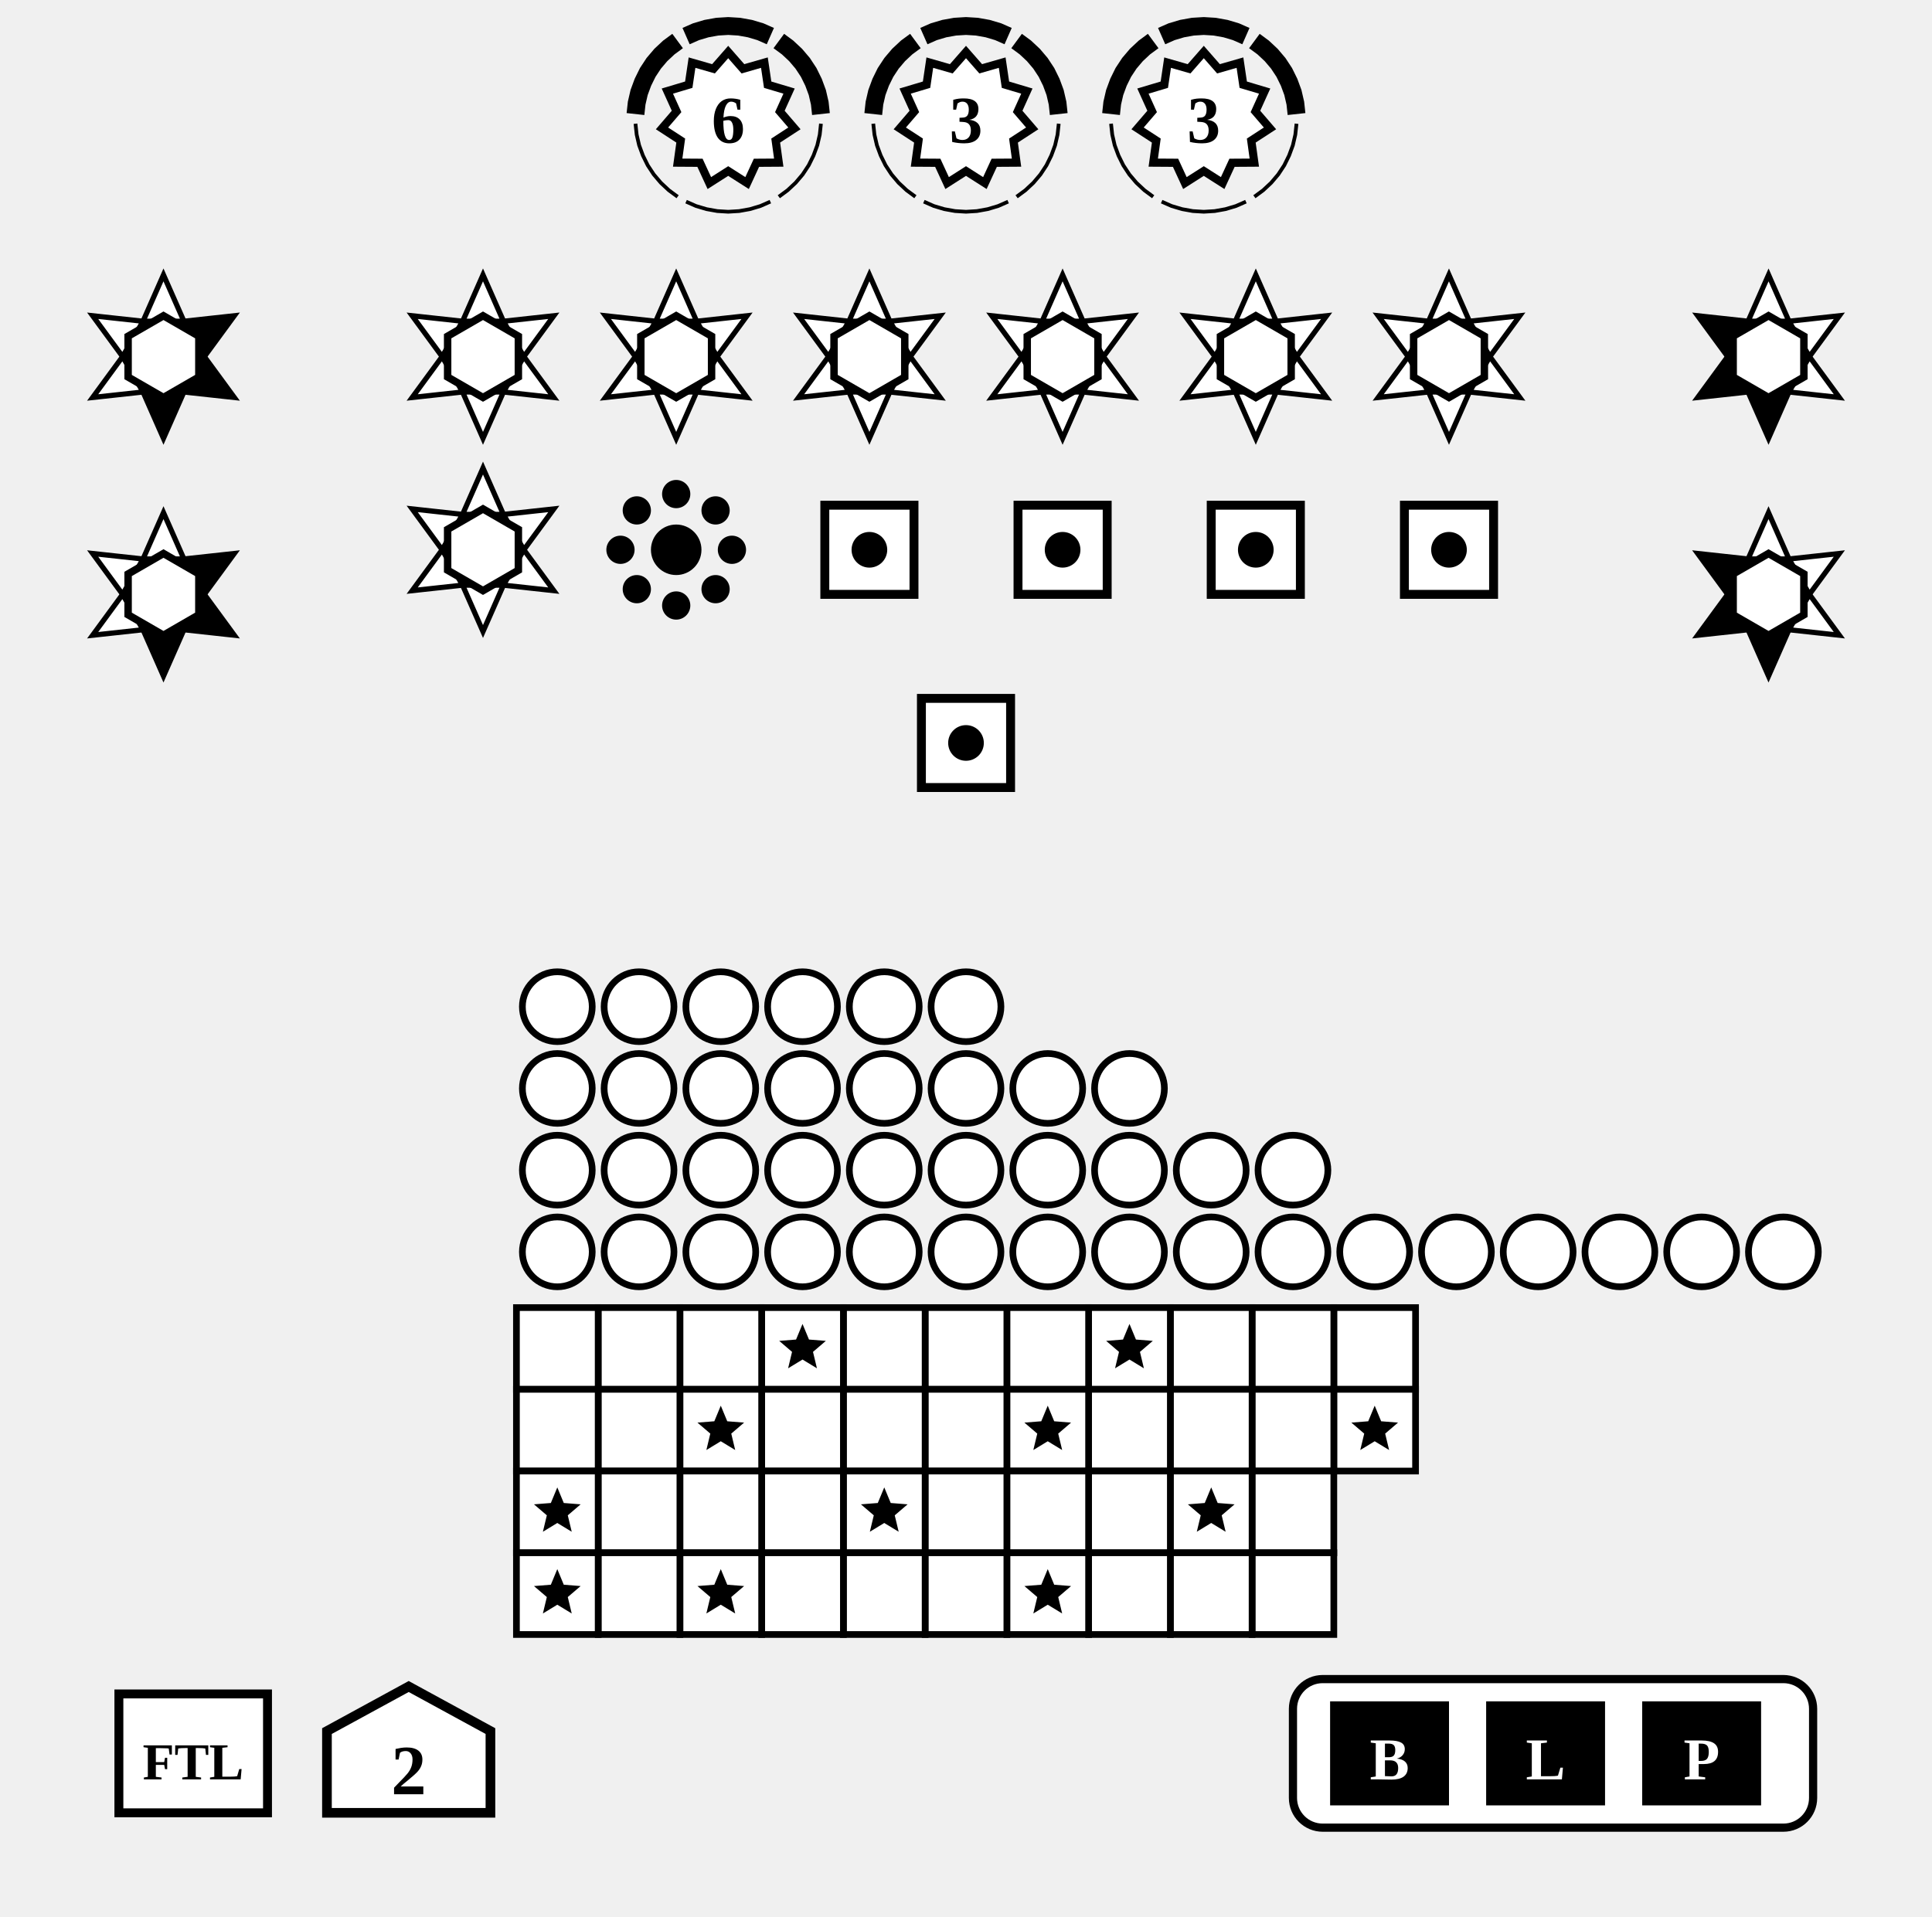
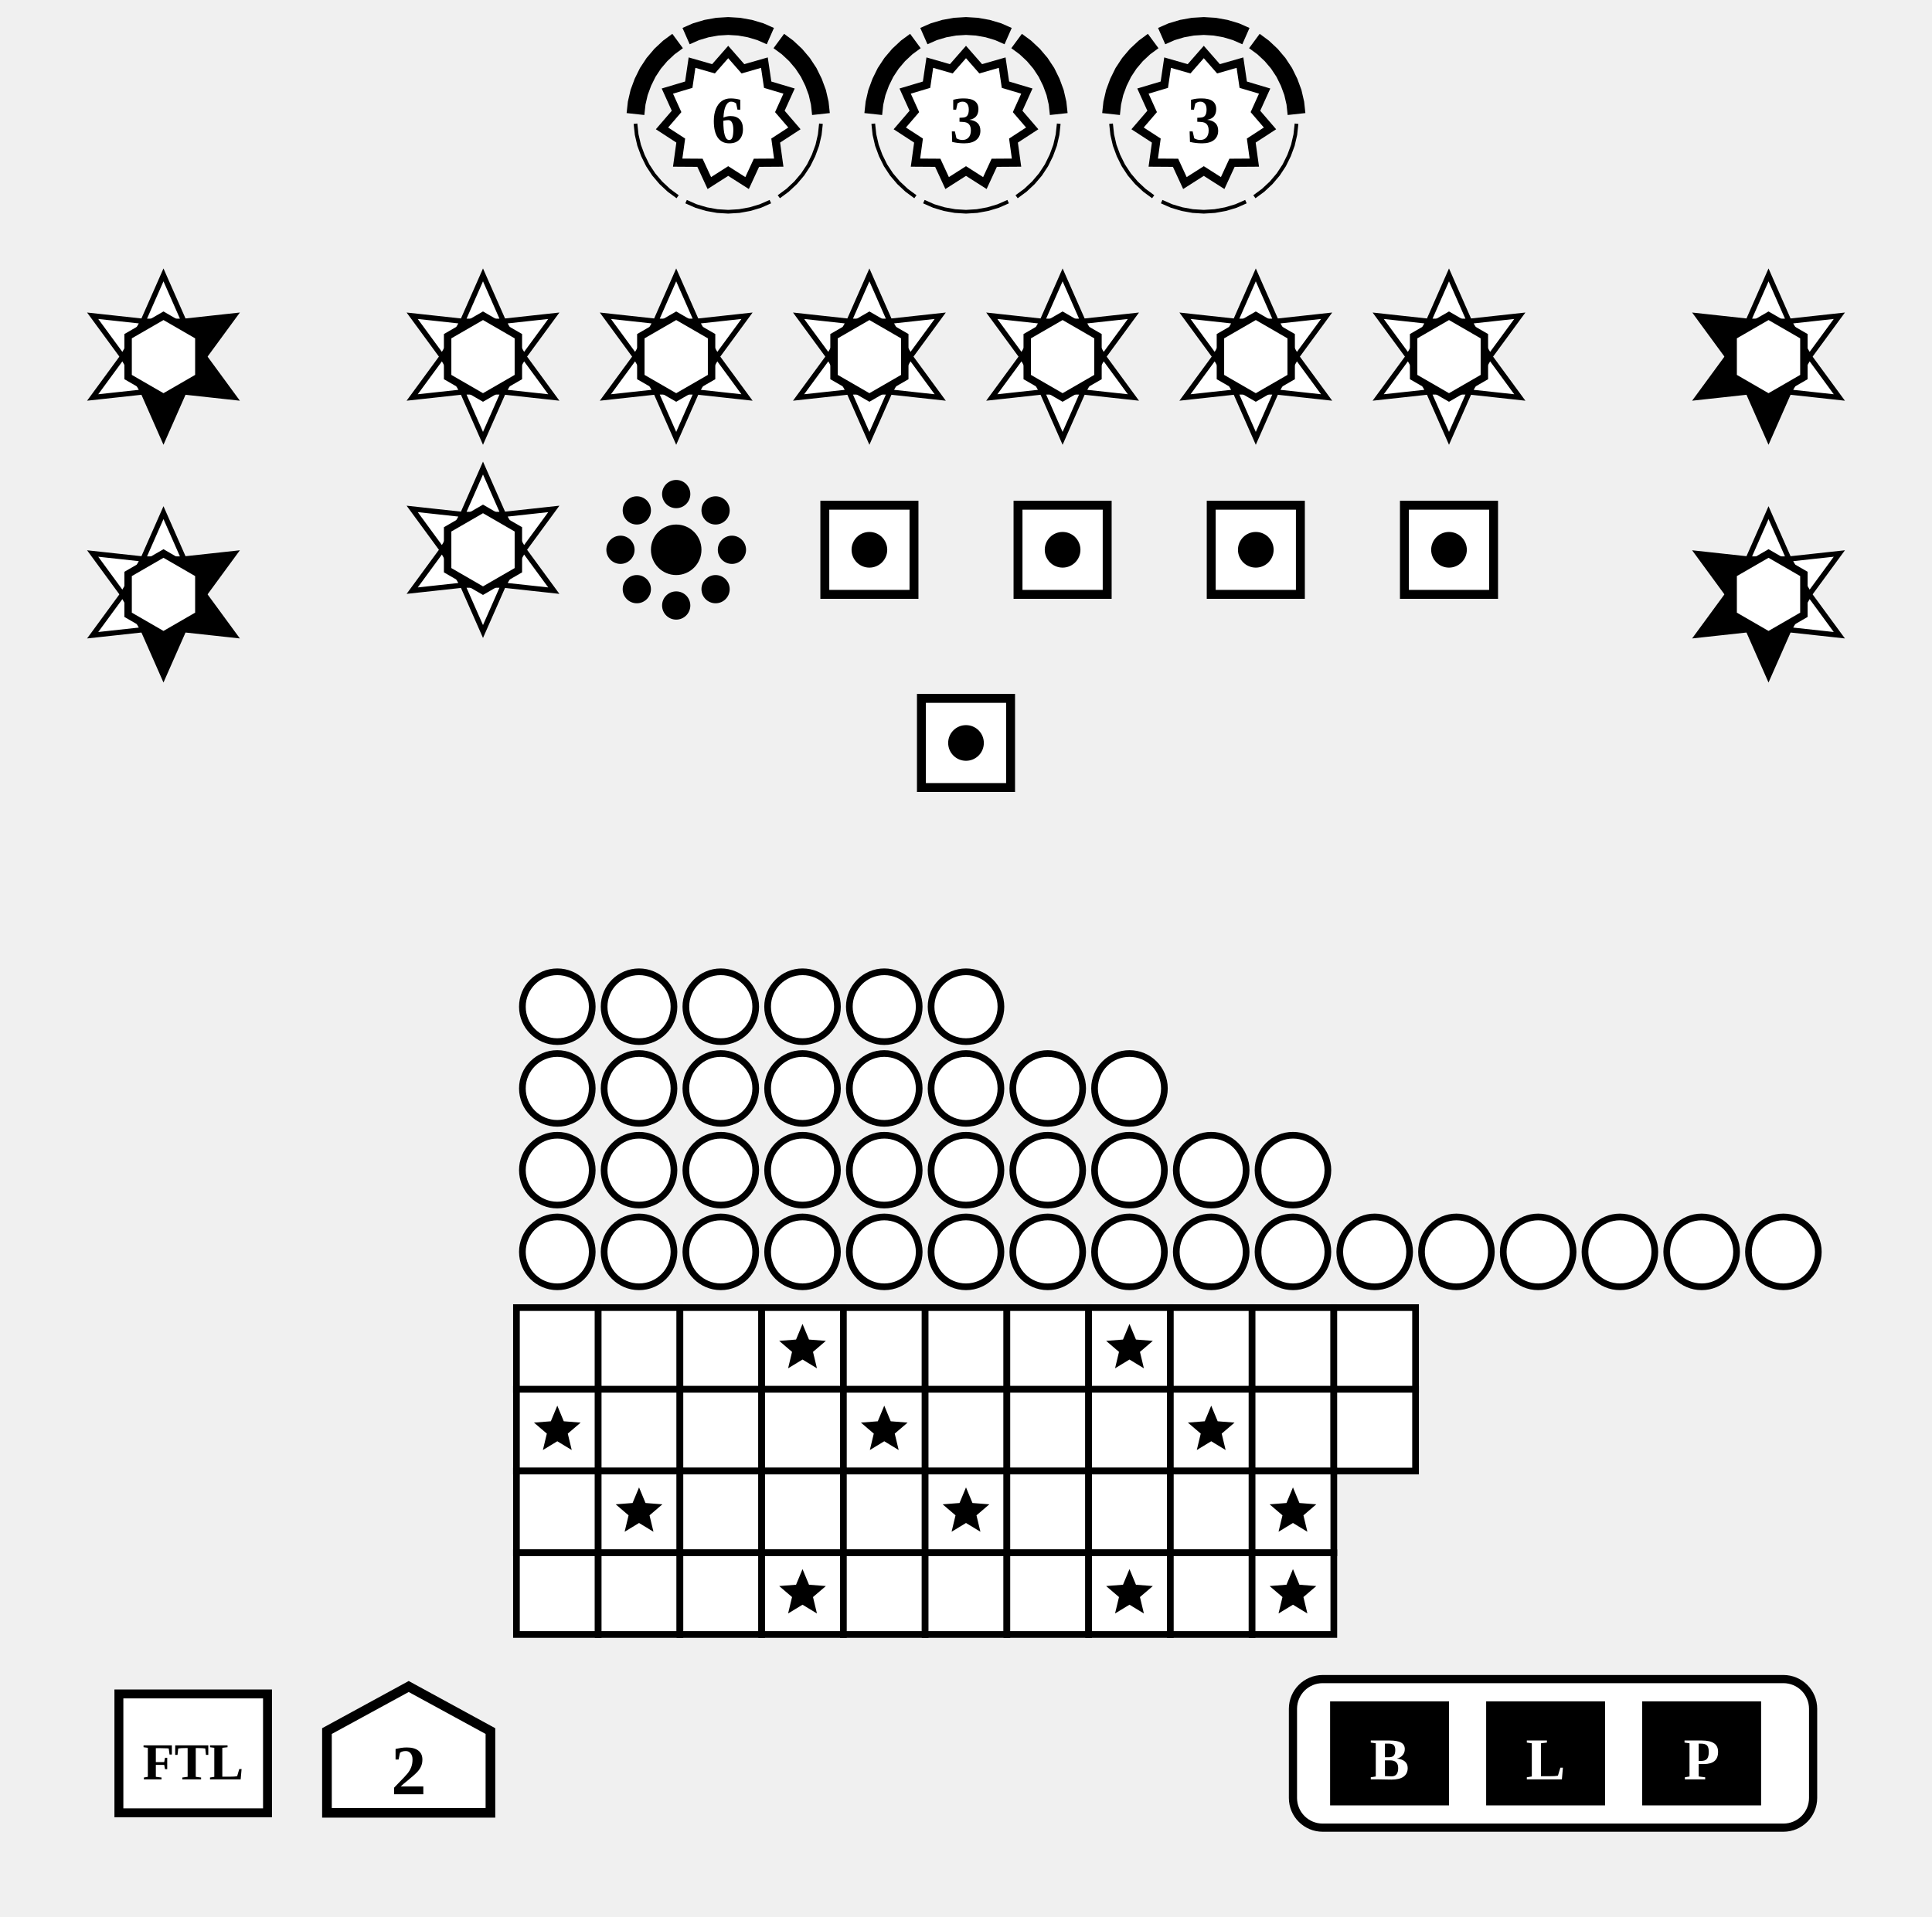
<svg xmlns="http://www.w3.org/2000/svg" viewBox="0 0 260 258" class="ssd">
  <path d="M98 7 L99.98 9.26 L102.87 8.43 L103.31 11.4 L106.19 12.26 L104.95 15 L106.91 17.28 L104.39 18.92 L104.8 21.89 L101.8 21.91 L100.54 24.64 L98 23.02 L95.46 24.64 L94.2 21.91 L91.2 21.89 L91.61 18.92 L89.09 17.28 L91.05 15 L89.81 12.26 L92.69 11.4 L93.13 8.43 L96.02 9.26 Z" fill="white" stroke="black" stroke-width="1.1" data-ref="system:s12" />
  <text x="98" y="19.2" font-size="9" text-anchor="middle" fill="black" font-weight="700" data-ref="system:s12">6</text>
  <path d="M92.33 4.86 L93.67 4.27 L95.08 3.85 L96.53 3.59 L98 3.5 L99.47 3.59 L100.92 3.85 L102.33 4.27 L103.67 4.86" fill="none" stroke="black" stroke-width="2.4" data-ref="system:s12" />
  <path d="M104.81 5.52 L105.99 6.39 L107.07 7.4 L108.02 8.52 L108.83 9.75 L109.48 11.07 L109.99 12.45 L110.32 13.88 L110.48 15.35" fill="none" stroke="black" stroke-width="2.4" data-ref="system:s12" />
  <path d="M110.48 16.65 L110.32 18.12 L109.99 19.55 L109.48 20.93 L108.83 22.25 L108.02 23.48 L107.07 24.6 L105.99 25.61 L104.81 26.48" fill="none" stroke="black" stroke-width="0.5" data-ref="system:s12" />
  <path d="M103.67 27.14 L102.33 27.73 L100.92 28.15 L99.47 28.41 L98 28.5 L96.53 28.41 L95.08 28.15 L93.67 27.73 L92.33 27.14" fill="none" stroke="black" stroke-width="0.5" data-ref="system:s12" />
  <path d="M91.19 26.48 L90.01 25.61 L88.93 24.6 L87.98 23.48 L87.17 22.25 L86.52 20.93 L86.01 19.55 L85.68 18.12 L85.52 16.65" fill="none" stroke="black" stroke-width="0.5" data-ref="system:s12" />
  <path d="M85.52 15.35 L85.68 13.88 L86.01 12.45 L86.52 11.07 L87.17 9.75 L87.98 8.52 L88.93 7.4 L90.01 6.39 L91.19 5.52" fill="none" stroke="black" stroke-width="2.4" data-ref="system:s12" />
  <path d="M130 7 L131.98 9.26 L134.87 8.43 L135.31 11.4 L138.19 12.26 L136.95 15 L138.91 17.28 L136.39 18.92 L136.8 21.89 L133.8 21.91 L132.54 24.64 L130 23.02 L127.46 24.64 L126.2 21.91 L123.2 21.89 L123.61 18.92 L121.09 17.28 L123.05 15 L121.81 12.26 L124.69 11.4 L125.13 8.43 L128.02 9.26 Z" fill="white" stroke="black" stroke-width="1.1" data-ref="system:s13" />
  <text x="130" y="19.2" font-size="9" text-anchor="middle" fill="black" font-weight="700" data-ref="system:s13">3</text>
  <path d="M124.33 4.86 L125.67 4.27 L127.08 3.85 L128.53 3.59 L130 3.5 L131.47 3.59 L132.92 3.85 L134.33 4.27 L135.67 4.86" fill="none" stroke="black" stroke-width="2.4" data-ref="system:s13" />
  <path d="M136.81 5.52 L137.99 6.39 L139.07 7.4 L140.02 8.52 L140.83 9.75 L141.48 11.07 L141.99 12.45 L142.32 13.88 L142.48 15.35" fill="none" stroke="black" stroke-width="2.4" data-ref="system:s13" />
  <path d="M142.48 16.65 L142.32 18.12 L141.99 19.55 L141.48 20.93 L140.83 22.25 L140.02 23.48 L139.07 24.6 L137.99 25.61 L136.81 26.48" fill="none" stroke="black" stroke-width="0.5" data-ref="system:s13" />
  <path d="M135.67 27.14 L134.33 27.73 L132.92 28.15 L131.47 28.41 L130 28.5 L128.53 28.41 L127.08 28.15 L125.67 27.73 L124.33 27.14" fill="none" stroke="black" stroke-width="0.5" data-ref="system:s13" />
  <path d="M123.19 26.48 L122.01 25.61 L120.93 24.6 L119.98 23.48 L119.17 22.25 L118.52 20.93 L118.01 19.55 L117.68 18.12 L117.52 16.65" fill="none" stroke="black" stroke-width="0.5" data-ref="system:s13" />
  <path d="M117.52 15.35 L117.68 13.88 L118.01 12.45 L118.52 11.07 L119.17 9.75 L119.98 8.52 L120.93 7.4 L122.01 6.39 L123.19 5.52" fill="none" stroke="black" stroke-width="2.4" data-ref="system:s13" />
  <path d="M162 7 L163.98 9.26 L166.87 8.43 L167.31 11.4 L170.19 12.26 L168.95 15 L170.91 17.28 L168.39 18.92 L168.8 21.89 L165.8 21.91 L164.54 24.64 L162 23.02 L159.46 24.64 L158.2 21.91 L155.2 21.89 L155.61 18.92 L153.09 17.28 L155.05 15 L153.81 12.26 L156.69 11.4 L157.13 8.43 L160.02 9.26 Z" fill="white" stroke="black" stroke-width="1.1" data-ref="system:s14" />
  <text x="162" y="19.2" font-size="9" text-anchor="middle" fill="black" font-weight="700" data-ref="system:s14">3</text>
  <path d="M156.33 4.86 L157.67 4.27 L159.08 3.85 L160.53 3.59 L162 3.5 L163.47 3.59 L164.92 3.85 L166.33 4.27 L167.67 4.86" fill="none" stroke="black" stroke-width="2.4" data-ref="system:s14" />
  <path d="M168.81 5.52 L169.99 6.39 L171.07 7.4 L172.02 8.52 L172.83 9.75 L173.48 11.07 L173.99 12.45 L174.32 13.88 L174.48 15.35" fill="none" stroke="black" stroke-width="2.4" data-ref="system:s14" />
  <path d="M174.48 16.65 L174.32 18.12 L173.99 19.55 L173.48 20.93 L172.83 22.25 L172.02 23.48 L171.07 24.6 L169.99 25.61 L168.81 26.48" fill="none" stroke="black" stroke-width="0.5" data-ref="system:s14" />
  <path d="M167.67 27.14 L166.33 27.73 L164.92 28.15 L163.47 28.41 L162 28.5 L160.53 28.41 L159.08 28.15 L157.67 27.73 L156.33 27.14" fill="none" stroke="black" stroke-width="0.5" data-ref="system:s14" />
  <path d="M155.19 26.48 L154.01 25.61 L152.93 24.6 L151.98 23.48 L151.17 22.25 L150.52 20.93 L150.01 19.55 L149.68 18.12 L149.52 16.65" fill="none" stroke="black" stroke-width="0.5" data-ref="system:s14" />
  <path d="M149.52 15.35 L149.68 13.88 L150.01 12.45 L150.52 11.07 L151.17 9.75 L151.98 8.52 L152.93 7.4 L154.01 6.39 L155.19 5.52" fill="none" stroke="black" stroke-width="2.4" data-ref="system:s14" />
  <path d="M22 37 L19.25 43.24 L24.75 43.24 Z" fill="white" stroke="black" stroke-width="0.7" data-ref="system:s8" />
  <path d="M31.53 42.5 L24.75 43.24 L27.5 48 Z" fill="black" stroke="black" stroke-width="0.7" data-ref="system:s8" />
  <path d="M31.53 53.5 L27.5 48 L24.75 52.76 Z" fill="black" stroke="black" stroke-width="0.7" data-ref="system:s8" />
  <path d="M22 59 L24.75 52.76 L19.25 52.76 Z" fill="black" stroke="black" stroke-width="0.7" data-ref="system:s8" />
  <path d="M12.47 53.5 L19.25 52.76 L16.5 48 Z" fill="white" stroke="black" stroke-width="0.7" data-ref="system:s8" />
  <path d="M12.47 42.5 L16.5 48 L19.25 43.24 Z" fill="white" stroke="black" stroke-width="0.7" data-ref="system:s8" />
  <path d="M22 42.5 L26.76 45.25 L26.76 50.75 L22 53.5 L17.24 50.75 L17.24 45.25 Z" fill="white" stroke="black" stroke-width="1" data-ref="system:s8" />
  <path d="M22 69 L19.25 75.24 L24.75 75.24 Z" fill="white" stroke="black" stroke-width="0.7" data-ref="system:s9" />
  <path d="M31.53 74.5 L24.75 75.24 L27.5 80 Z" fill="black" stroke="black" stroke-width="0.7" data-ref="system:s9" />
  <path d="M31.53 85.5 L27.5 80 L24.75 84.76 Z" fill="black" stroke="black" stroke-width="0.7" data-ref="system:s9" />
  <path d="M22 91 L24.75 84.76 L19.25 84.76 Z" fill="black" stroke="black" stroke-width="0.7" data-ref="system:s9" />
  <path d="M12.47 85.5 L19.25 84.76 L16.5 80 Z" fill="white" stroke="black" stroke-width="0.7" data-ref="system:s9" />
  <path d="M12.47 74.5 L16.5 80 L19.25 75.24 Z" fill="white" stroke="black" stroke-width="0.7" data-ref="system:s9" />
  <path d="M22 74.5 L26.76 77.25 L26.76 82.75 L22 85.5 L17.24 82.75 L17.24 77.25 Z" fill="white" stroke="black" stroke-width="1" data-ref="system:s9" />
  <path d="M238 37 L235.25 43.24 L240.75 43.24 Z" fill="white" stroke="black" stroke-width="0.7" data-ref="system:s10" />
  <path d="M247.53 42.5 L240.75 43.24 L243.5 48 Z" fill="white" stroke="black" stroke-width="0.7" data-ref="system:s10" />
  <path d="M247.53 53.5 L243.5 48 L240.75 52.76 Z" fill="white" stroke="black" stroke-width="0.7" data-ref="system:s10" />
  <path d="M238 59 L240.75 52.76 L235.25 52.76 Z" fill="black" stroke="black" stroke-width="0.7" data-ref="system:s10" />
  <path d="M228.47 53.5 L235.25 52.76 L232.5 48 Z" fill="black" stroke="black" stroke-width="0.7" data-ref="system:s10" />
  <path d="M228.47 42.5 L232.5 48 L235.25 43.24 Z" fill="black" stroke="black" stroke-width="0.7" data-ref="system:s10" />
  <path d="M238 42.5 L242.76 45.25 L242.76 50.75 L238 53.5 L233.24 50.75 L233.24 45.25 Z" fill="white" stroke="black" stroke-width="1" data-ref="system:s10" />
  <path d="M238 69 L235.25 75.24 L240.75 75.24 Z" fill="white" stroke="black" stroke-width="0.7" data-ref="system:s11" />
  <path d="M247.53 74.5 L240.75 75.24 L243.5 80 Z" fill="white" stroke="black" stroke-width="0.7" data-ref="system:s11" />
  <path d="M247.53 85.5 L243.5 80 L240.75 84.76 Z" fill="white" stroke="black" stroke-width="0.7" data-ref="system:s11" />
  <path d="M238 91 L240.75 84.76 L235.25 84.76 Z" fill="black" stroke="black" stroke-width="0.7" data-ref="system:s11" />
  <path d="M228.47 85.5 L235.25 84.76 L232.5 80 Z" fill="black" stroke="black" stroke-width="0.7" data-ref="system:s11" />
  <path d="M228.47 74.5 L232.5 80 L235.25 75.24 Z" fill="black" stroke="black" stroke-width="0.7" data-ref="system:s11" />
  <path d="M238 74.5 L242.76 77.25 L242.76 82.75 L238 85.5 L233.24 82.75 L233.24 77.25 Z" fill="white" stroke="black" stroke-width="1" data-ref="system:s11" />
  <path d="M65 37 L62.25 43.24 L67.75 43.24 Z" fill="white" stroke="black" stroke-width="0.7" data-ref="system:s1" />
  <path d="M74.53 42.5 L67.75 43.24 L70.5 48 Z" fill="white" stroke="black" stroke-width="0.7" data-ref="system:s1" />
  <path d="M74.53 53.5 L70.5 48 L67.75 52.76 Z" fill="white" stroke="black" stroke-width="0.7" data-ref="system:s1" />
  <path d="M65 59 L67.75 52.76 L62.25 52.76 Z" fill="white" stroke="black" stroke-width="0.7" data-ref="system:s1" />
  <path d="M55.47 53.5 L62.25 52.76 L59.5 48 Z" fill="white" stroke="black" stroke-width="0.7" data-ref="system:s1" />
  <path d="M55.47 42.5 L59.5 48 L62.25 43.24 Z" fill="white" stroke="black" stroke-width="0.7" data-ref="system:s1" />
  <path d="M65 42.5 L69.76 45.25 L69.76 50.75 L65 53.5 L60.24 50.75 L60.24 45.25 Z" fill="white" stroke="black" stroke-width="1" data-ref="system:s1" />
  <path d="M91 37 L88.25 43.24 L93.75 43.24 Z" fill="white" stroke="black" stroke-width="0.7" data-ref="system:s2" />
  <path d="M100.53 42.5 L93.75 43.24 L96.5 48 Z" fill="white" stroke="black" stroke-width="0.7" data-ref="system:s2" />
  <path d="M100.53 53.5 L96.5 48 L93.75 52.76 Z" fill="white" stroke="black" stroke-width="0.7" data-ref="system:s2" />
  <path d="M91 59 L93.75 52.76 L88.25 52.76 Z" fill="white" stroke="black" stroke-width="0.7" data-ref="system:s2" />
  <path d="M81.47 53.5 L88.25 52.76 L85.5 48 Z" fill="white" stroke="black" stroke-width="0.7" data-ref="system:s2" />
  <path d="M81.47 42.5 L85.5 48 L88.25 43.24 Z" fill="white" stroke="black" stroke-width="0.7" data-ref="system:s2" />
  <path d="M91 42.5 L95.76 45.25 L95.76 50.75 L91 53.5 L86.24 50.75 L86.24 45.25 Z" fill="white" stroke="black" stroke-width="1" data-ref="system:s2" />
  <path d="M117 37 L114.25 43.24 L119.75 43.24 Z" fill="white" stroke="black" stroke-width="0.7" data-ref="system:s3" />
  <path d="M126.53 42.5 L119.75 43.24 L122.5 48 Z" fill="white" stroke="black" stroke-width="0.7" data-ref="system:s3" />
  <path d="M126.53 53.5 L122.5 48 L119.75 52.76 Z" fill="white" stroke="black" stroke-width="0.7" data-ref="system:s3" />
  <path d="M117 59 L119.75 52.76 L114.25 52.76 Z" fill="white" stroke="black" stroke-width="0.7" data-ref="system:s3" />
  <path d="M107.47 53.5 L114.25 52.76 L111.5 48 Z" fill="white" stroke="black" stroke-width="0.7" data-ref="system:s3" />
  <path d="M107.47 42.5 L111.5 48 L114.25 43.24 Z" fill="white" stroke="black" stroke-width="0.7" data-ref="system:s3" />
  <path d="M117 42.5 L121.76 45.25 L121.76 50.75 L117 53.5 L112.24 50.75 L112.24 45.25 Z" fill="white" stroke="black" stroke-width="1" data-ref="system:s3" />
  <path d="M143 37 L140.25 43.24 L145.75 43.24 Z" fill="white" stroke="black" stroke-width="0.7" data-ref="system:s4" />
  <path d="M152.53 42.5 L145.75 43.24 L148.5 48 Z" fill="white" stroke="black" stroke-width="0.7" data-ref="system:s4" />
  <path d="M152.53 53.5 L148.5 48 L145.75 52.76 Z" fill="white" stroke="black" stroke-width="0.7" data-ref="system:s4" />
  <path d="M143 59 L145.75 52.76 L140.25 52.76 Z" fill="white" stroke="black" stroke-width="0.7" data-ref="system:s4" />
  <path d="M133.47 53.5 L140.25 52.76 L137.5 48 Z" fill="white" stroke="black" stroke-width="0.7" data-ref="system:s4" />
  <path d="M133.47 42.5 L137.5 48 L140.25 43.24 Z" fill="white" stroke="black" stroke-width="0.7" data-ref="system:s4" />
  <path d="M143 42.5 L147.76 45.25 L147.76 50.75 L143 53.5 L138.24 50.75 L138.24 45.25 Z" fill="white" stroke="black" stroke-width="1" data-ref="system:s4" />
  <path d="M169 37 L166.25 43.24 L171.75 43.24 Z" fill="white" stroke="black" stroke-width="0.7" data-ref="system:s5" />
  <path d="M178.53 42.5 L171.75 43.24 L174.5 48 Z" fill="white" stroke="black" stroke-width="0.7" data-ref="system:s5" />
  <path d="M178.53 53.5 L174.5 48 L171.75 52.76 Z" fill="white" stroke="black" stroke-width="0.7" data-ref="system:s5" />
  <path d="M169 59 L171.75 52.76 L166.25 52.76 Z" fill="white" stroke="black" stroke-width="0.7" data-ref="system:s5" />
  <path d="M159.47 53.5 L166.25 52.76 L163.5 48 Z" fill="white" stroke="black" stroke-width="0.7" data-ref="system:s5" />
  <path d="M159.47 42.5 L163.5 48 L166.25 43.24 Z" fill="white" stroke="black" stroke-width="0.7" data-ref="system:s5" />
  <path d="M169 42.5 L173.76 45.25 L173.76 50.75 L169 53.5 L164.24 50.75 L164.24 45.25 Z" fill="white" stroke="black" stroke-width="1" data-ref="system:s5" />
  <path d="M195 37 L192.25 43.24 L197.75 43.24 Z" fill="white" stroke="black" stroke-width="0.7" data-ref="system:s6" />
  <path d="M204.53 42.5 L197.75 43.24 L200.5 48 Z" fill="white" stroke="black" stroke-width="0.7" data-ref="system:s6" />
  <path d="M204.53 53.5 L200.5 48 L197.75 52.76 Z" fill="white" stroke="black" stroke-width="0.7" data-ref="system:s6" />
  <path d="M195 59 L197.75 52.76 L192.25 52.76 Z" fill="white" stroke="black" stroke-width="0.7" data-ref="system:s6" />
  <path d="M185.47 53.5 L192.25 52.76 L189.5 48 Z" fill="white" stroke="black" stroke-width="0.7" data-ref="system:s6" />
  <path d="M185.47 42.5 L189.5 48 L192.25 43.24 Z" fill="white" stroke="black" stroke-width="0.7" data-ref="system:s6" />
  <path d="M195 42.5 L199.76 45.25 L199.76 50.75 L195 53.5 L190.24 50.75 L190.24 45.25 Z" fill="white" stroke="black" stroke-width="1" data-ref="system:s6" />
  <path d="M65 63 L62.25 69.24 L67.75 69.24 Z" fill="white" stroke="black" stroke-width="0.7" data-ref="system:s7" />
  <path d="M74.53 68.5 L67.75 69.24 L70.5 74 Z" fill="white" stroke="black" stroke-width="0.7" data-ref="system:s7" />
  <path d="M74.53 79.5 L70.5 74 L67.75 78.76 Z" fill="white" stroke="black" stroke-width="0.7" data-ref="system:s7" />
  <path d="M65 85 L67.75 78.76 L62.25 78.76 Z" fill="white" stroke="black" stroke-width="0.7" data-ref="system:s7" />
  <path d="M55.47 79.5 L62.25 78.76 L59.5 74 Z" fill="white" stroke="black" stroke-width="0.7" data-ref="system:s7" />
  <path d="M55.47 68.5 L59.5 74 L62.25 69.24 Z" fill="white" stroke="black" stroke-width="0.7" data-ref="system:s7" />
  <path d="M65 68.5 L69.76 71.25 L69.76 76.75 L65 79.5 L60.24 76.75 L60.24 71.25 Z" fill="white" stroke="black" stroke-width="1" data-ref="system:s7" />
  <circle cx="91" cy="74" r="3.4" fill="black" stroke="none" stroke-width="0" data-ref="system:s15" />
  <circle cx="91" cy="66.5" r="1.9" fill="black" stroke="none" stroke-width="0" data-ref="system:s15" />
  <circle cx="96.3" cy="68.7" r="1.9" fill="black" stroke="none" stroke-width="0" data-ref="system:s15" />
  <circle cx="98.5" cy="74" r="1.9" fill="black" stroke="none" stroke-width="0" data-ref="system:s15" />
  <circle cx="96.3" cy="79.3" r="1.9" fill="black" stroke="none" stroke-width="0" data-ref="system:s15" />
  <circle cx="91" cy="81.5" r="1.9" fill="black" stroke="none" stroke-width="0" data-ref="system:s15" />
  <circle cx="85.7" cy="79.3" r="1.9" fill="black" stroke="none" stroke-width="0" data-ref="system:s15" />
  <circle cx="83.5" cy="74" r="1.9" fill="black" stroke="none" stroke-width="0" data-ref="system:s15" />
  <circle cx="85.7" cy="68.7" r="1.9" fill="black" stroke="none" stroke-width="0" data-ref="system:s15" />
  <rect x="111" y="68" width="12" height="12" fill="white" stroke="black" stroke-width="1.2" data-ref="system:s16" />
  <circle cx="117" cy="74" r="2.4" fill="black" stroke="none" stroke-width="0" data-ref="system:s16" />
  <rect x="137" y="68" width="12" height="12" fill="white" stroke="black" stroke-width="1.2" data-ref="system:s17" />
  <circle cx="143" cy="74" r="2.4" fill="black" stroke="none" stroke-width="0" data-ref="system:s17" />
  <rect x="163" y="68" width="12" height="12" fill="white" stroke="black" stroke-width="1.2" data-ref="system:s18" />
  <circle cx="169" cy="74" r="2.4" fill="black" stroke="none" stroke-width="0" data-ref="system:s18" />
  <rect x="189" y="68" width="12" height="12" fill="white" stroke="black" stroke-width="1.2" data-ref="system:s19" />
  <circle cx="195" cy="74" r="2.4" fill="black" stroke="none" stroke-width="0" data-ref="system:s19" />
  <rect x="124" y="94" width="12" height="12" fill="white" stroke="black" stroke-width="1.2" data-ref="system:s20" />
  <circle cx="130" cy="100" r="2.4" fill="black" stroke="none" stroke-width="0" data-ref="system:s20" />
-   <circle cx="130" cy="135.5" r="4.7" fill="white" stroke="black" stroke-width="0.9" data-ref="armour:1" />
-   <circle cx="119" cy="135.5" r="4.7" fill="white" stroke="black" stroke-width="0.9" data-ref="armour:2" />
-   <circle cx="108" cy="135.5" r="4.7" fill="white" stroke="black" stroke-width="0.9" data-ref="armour:3" />
-   <circle cx="97" cy="135.5" r="4.7" fill="white" stroke="black" stroke-width="0.9" data-ref="armour:4" />
-   <circle cx="86" cy="135.5" r="4.7" fill="white" stroke="black" stroke-width="0.9" data-ref="armour:5" />
-   <circle cx="75" cy="135.5" r="4.7" fill="white" stroke="black" stroke-width="0.9" data-ref="armour:6" />
-   <circle cx="152" cy="146.5" r="4.7" fill="white" stroke="black" stroke-width="0.9" data-ref="armour:7" />
-   <circle cx="141" cy="146.5" r="4.7" fill="white" stroke="black" stroke-width="0.9" data-ref="armour:8" />
-   <circle cx="130" cy="146.5" r="4.7" fill="white" stroke="black" stroke-width="0.9" data-ref="armour:9" />
-   <circle cx="119" cy="146.5" r="4.7" fill="white" stroke="black" stroke-width="0.9" data-ref="armour:10" />
-   <circle cx="108" cy="146.5" r="4.7" fill="white" stroke="black" stroke-width="0.9" data-ref="armour:11" />
-   <circle cx="97" cy="146.5" r="4.7" fill="white" stroke="black" stroke-width="0.9" data-ref="armour:12" />
-   <circle cx="86" cy="146.5" r="4.7" fill="white" stroke="black" stroke-width="0.9" data-ref="armour:13" />
-   <circle cx="75" cy="146.5" r="4.7" fill="white" stroke="black" stroke-width="0.9" data-ref="armour:14" />
-   <circle cx="174" cy="157.5" r="4.7" fill="white" stroke="black" stroke-width="0.9" data-ref="armour:15" />
-   <circle cx="163" cy="157.5" r="4.7" fill="white" stroke="black" stroke-width="0.9" data-ref="armour:16" />
-   <circle cx="152" cy="157.5" r="4.7" fill="white" stroke="black" stroke-width="0.9" data-ref="armour:17" />
-   <circle cx="141" cy="157.5" r="4.7" fill="white" stroke="black" stroke-width="0.9" data-ref="armour:18" />
-   <circle cx="130" cy="157.5" r="4.7" fill="white" stroke="black" stroke-width="0.9" data-ref="armour:19" />
-   <circle cx="119" cy="157.5" r="4.7" fill="white" stroke="black" stroke-width="0.9" data-ref="armour:20" />
-   <circle cx="108" cy="157.5" r="4.7" fill="white" stroke="black" stroke-width="0.9" data-ref="armour:21" />
-   <circle cx="97" cy="157.5" r="4.7" fill="white" stroke="black" stroke-width="0.9" data-ref="armour:22" />
-   <circle cx="86" cy="157.5" r="4.7" fill="white" stroke="black" stroke-width="0.9" data-ref="armour:23" />
-   <circle cx="75" cy="157.5" r="4.7" fill="white" stroke="black" stroke-width="0.9" data-ref="armour:24" />
-   <circle cx="240" cy="168.5" r="4.7" fill="white" stroke="black" stroke-width="0.9" data-ref="armour:25" />
-   <circle cx="229" cy="168.5" r="4.7" fill="white" stroke="black" stroke-width="0.9" data-ref="armour:26" />
-   <circle cx="218" cy="168.5" r="4.7" fill="white" stroke="black" stroke-width="0.9" data-ref="armour:27" />
-   <circle cx="207" cy="168.5" r="4.7" fill="white" stroke="black" stroke-width="0.9" data-ref="armour:28" />
-   <circle cx="196" cy="168.5" r="4.7" fill="white" stroke="black" stroke-width="0.9" data-ref="armour:29" />
-   <circle cx="185" cy="168.5" r="4.7" fill="white" stroke="black" stroke-width="0.9" data-ref="armour:30" />
-   <circle cx="174" cy="168.5" r="4.7" fill="white" stroke="black" stroke-width="0.9" data-ref="armour:31" />
-   <circle cx="163" cy="168.5" r="4.7" fill="white" stroke="black" stroke-width="0.9" data-ref="armour:32" />
-   <circle cx="152" cy="168.5" r="4.7" fill="white" stroke="black" stroke-width="0.9" data-ref="armour:33" />
-   <circle cx="141" cy="168.5" r="4.7" fill="white" stroke="black" stroke-width="0.9" data-ref="armour:34" />
-   <circle cx="130" cy="168.5" r="4.7" fill="white" stroke="black" stroke-width="0.9" data-ref="armour:35" />
-   <circle cx="119" cy="168.5" r="4.7" fill="white" stroke="black" stroke-width="0.9" data-ref="armour:36" />
-   <circle cx="108" cy="168.5" r="4.7" fill="white" stroke="black" stroke-width="0.9" data-ref="armour:37" />
-   <circle cx="97" cy="168.5" r="4.7" fill="white" stroke="black" stroke-width="0.9" data-ref="armour:38" />
-   <circle cx="86" cy="168.5" r="4.7" fill="white" stroke="black" stroke-width="0.9" data-ref="armour:39" />
-   <circle cx="75" cy="168.5" r="4.7" fill="white" stroke="black" stroke-width="0.9" data-ref="armour:40" />
-   <rect x="179.5" y="176" width="11" height="11" fill="white" stroke="black" stroke-width="0.9" data-ref="hull:1" />
-   <rect x="168.5" y="176" width="11" height="11" fill="white" stroke="black" stroke-width="0.9" data-ref="hull:2" />
-   <rect x="157.5" y="176" width="11" height="11" fill="white" stroke="black" stroke-width="0.9" data-ref="hull:3" />
-   <rect x="146.5" y="176" width="11" height="11" fill="white" stroke="black" stroke-width="0.9" data-ref="hull:4" />
+   <circle cx="75" cy="135.5" r="4.7" fill="white" stroke="black" stroke-width="0.9" data-ref="armour:1" />
+   <circle cx="86" cy="135.5" r="4.7" fill="white" stroke="black" stroke-width="0.9" data-ref="armour:2" />
+   <circle cx="97" cy="135.5" r="4.7" fill="white" stroke="black" stroke-width="0.9" data-ref="armour:3" />
+   <circle cx="108" cy="135.5" r="4.7" fill="white" stroke="black" stroke-width="0.9" data-ref="armour:4" />
+   <circle cx="119" cy="135.5" r="4.7" fill="white" stroke="black" stroke-width="0.9" data-ref="armour:5" />
+   <circle cx="130" cy="135.5" r="4.7" fill="white" stroke="black" stroke-width="0.9" data-ref="armour:6" />
+   <circle cx="75" cy="146.5" r="4.7" fill="white" stroke="black" stroke-width="0.9" data-ref="armour:7" />
+   <circle cx="86" cy="146.5" r="4.7" fill="white" stroke="black" stroke-width="0.9" data-ref="armour:8" />
+   <circle cx="97" cy="146.5" r="4.7" fill="white" stroke="black" stroke-width="0.9" data-ref="armour:9" />
+   <circle cx="108" cy="146.5" r="4.7" fill="white" stroke="black" stroke-width="0.9" data-ref="armour:10" />
+   <circle cx="119" cy="146.5" r="4.7" fill="white" stroke="black" stroke-width="0.9" data-ref="armour:11" />
+   <circle cx="130" cy="146.5" r="4.7" fill="white" stroke="black" stroke-width="0.9" data-ref="armour:12" />
+   <circle cx="141" cy="146.5" r="4.7" fill="white" stroke="black" stroke-width="0.9" data-ref="armour:13" />
+   <circle cx="152" cy="146.5" r="4.7" fill="white" stroke="black" stroke-width="0.9" data-ref="armour:14" />
+   <circle cx="75" cy="157.5" r="4.7" fill="white" stroke="black" stroke-width="0.9" data-ref="armour:15" />
+   <circle cx="86" cy="157.5" r="4.7" fill="white" stroke="black" stroke-width="0.9" data-ref="armour:16" />
+   <circle cx="97" cy="157.5" r="4.7" fill="white" stroke="black" stroke-width="0.9" data-ref="armour:17" />
+   <circle cx="108" cy="157.5" r="4.7" fill="white" stroke="black" stroke-width="0.9" data-ref="armour:18" />
+   <circle cx="119" cy="157.5" r="4.7" fill="white" stroke="black" stroke-width="0.9" data-ref="armour:19" />
+   <circle cx="130" cy="157.5" r="4.7" fill="white" stroke="black" stroke-width="0.9" data-ref="armour:20" />
+   <circle cx="141" cy="157.5" r="4.7" fill="white" stroke="black" stroke-width="0.9" data-ref="armour:21" />
+   <circle cx="152" cy="157.5" r="4.7" fill="white" stroke="black" stroke-width="0.9" data-ref="armour:22" />
+   <circle cx="163" cy="157.5" r="4.7" fill="white" stroke="black" stroke-width="0.9" data-ref="armour:23" />
+   <circle cx="174" cy="157.5" r="4.7" fill="white" stroke="black" stroke-width="0.9" data-ref="armour:24" />
+   <circle cx="75" cy="168.5" r="4.7" fill="white" stroke="black" stroke-width="0.9" data-ref="armour:25" />
+   <circle cx="86" cy="168.5" r="4.7" fill="white" stroke="black" stroke-width="0.9" data-ref="armour:26" />
+   <circle cx="97" cy="168.5" r="4.7" fill="white" stroke="black" stroke-width="0.9" data-ref="armour:27" />
+   <circle cx="108" cy="168.5" r="4.7" fill="white" stroke="black" stroke-width="0.9" data-ref="armour:28" />
+   <circle cx="119" cy="168.5" r="4.7" fill="white" stroke="black" stroke-width="0.9" data-ref="armour:29" />
+   <circle cx="130" cy="168.5" r="4.7" fill="white" stroke="black" stroke-width="0.9" data-ref="armour:30" />
+   <circle cx="141" cy="168.5" r="4.7" fill="white" stroke="black" stroke-width="0.9" data-ref="armour:31" />
+   <circle cx="152" cy="168.5" r="4.7" fill="white" stroke="black" stroke-width="0.9" data-ref="armour:32" />
+   <circle cx="163" cy="168.5" r="4.7" fill="white" stroke="black" stroke-width="0.9" data-ref="armour:33" />
+   <circle cx="174" cy="168.5" r="4.7" fill="white" stroke="black" stroke-width="0.9" data-ref="armour:34" />
+   <circle cx="185" cy="168.5" r="4.7" fill="white" stroke="black" stroke-width="0.9" data-ref="armour:35" />
+   <circle cx="196" cy="168.5" r="4.7" fill="white" stroke="black" stroke-width="0.9" data-ref="armour:36" />
+   <circle cx="207" cy="168.5" r="4.7" fill="white" stroke="black" stroke-width="0.9" data-ref="armour:37" />
+   <circle cx="218" cy="168.5" r="4.7" fill="white" stroke="black" stroke-width="0.9" data-ref="armour:38" />
+   <circle cx="229" cy="168.5" r="4.7" fill="white" stroke="black" stroke-width="0.9" data-ref="armour:39" />
+   <circle cx="240" cy="168.5" r="4.7" fill="white" stroke="black" stroke-width="0.9" data-ref="armour:40" />
+   <rect x="69.5" y="176" width="11" height="11" fill="white" stroke="black" stroke-width="0.9" data-ref="hull:1" />
+   <rect x="80.5" y="176" width="11" height="11" fill="white" stroke="black" stroke-width="0.9" data-ref="hull:2" />
+   <rect x="91.5" y="176" width="11" height="11" fill="white" stroke="black" stroke-width="0.9" data-ref="hull:3" />
+   <rect x="102.5" y="176" width="11" height="11" fill="white" stroke="black" stroke-width="0.9" data-ref="hull:4" />
+   <path d="M108 178.2L108.87 180.3L111.14 180.48L109.41 181.96L109.94 184.17L108 182.99L106.06 184.17L106.59 181.96L104.86 180.48L107.13 180.3Z" fill="black" stroke="none" stroke-width="0" />
+   <rect x="113.5" y="176" width="11" height="11" fill="white" stroke="black" stroke-width="0.9" data-ref="hull:5" />
+   <rect x="124.5" y="176" width="11" height="11" fill="white" stroke="black" stroke-width="0.9" data-ref="hull:6" />
+   <rect x="135.5" y="176" width="11" height="11" fill="white" stroke="black" stroke-width="0.9" data-ref="hull:7" />
+   <rect x="146.5" y="176" width="11" height="11" fill="white" stroke="black" stroke-width="0.9" data-ref="hull:8" />
  <path d="M152 178.2L152.87 180.3L155.14 180.48L153.41 181.96L153.94 184.17L152 182.99L150.06 184.17L150.59 181.96L148.86 180.48L151.13 180.3Z" fill="black" stroke="none" stroke-width="0" />
-   <rect x="135.5" y="176" width="11" height="11" fill="white" stroke="black" stroke-width="0.9" data-ref="hull:5" />
-   <rect x="124.5" y="176" width="11" height="11" fill="white" stroke="black" stroke-width="0.9" data-ref="hull:6" />
-   <rect x="113.5" y="176" width="11" height="11" fill="white" stroke="black" stroke-width="0.9" data-ref="hull:7" />
-   <rect x="102.5" y="176" width="11" height="11" fill="white" stroke="black" stroke-width="0.9" data-ref="hull:8" />
-   <path d="M108 178.2L108.87 180.3L111.14 180.48L109.41 181.96L109.94 184.17L108 182.99L106.06 184.17L106.59 181.96L104.86 180.48L107.13 180.3Z" fill="black" stroke="none" stroke-width="0" />
-   <rect x="91.5" y="176" width="11" height="11" fill="white" stroke="black" stroke-width="0.9" data-ref="hull:9" />
-   <rect x="80.5" y="176" width="11" height="11" fill="white" stroke="black" stroke-width="0.9" data-ref="hull:10" />
-   <rect x="69.5" y="176" width="11" height="11" fill="white" stroke="black" stroke-width="0.9" data-ref="hull:11" />
-   <rect x="179.5" y="187" width="11" height="11" fill="white" stroke="black" stroke-width="0.9" data-ref="hull:12" />
-   <path d="M185 189.2L185.87 191.3L188.14 191.48L186.41 192.96L186.94 195.17L185 193.99L183.06 195.17L183.59 192.96L181.86 191.48L184.13 191.3Z" fill="black" stroke="none" stroke-width="0" />
-   <rect x="168.5" y="187" width="11" height="11" fill="white" stroke="black" stroke-width="0.9" data-ref="hull:13" />
-   <rect x="157.5" y="187" width="11" height="11" fill="white" stroke="black" stroke-width="0.9" data-ref="hull:14" />
-   <rect x="146.5" y="187" width="11" height="11" fill="white" stroke="black" stroke-width="0.9" data-ref="hull:15" />
-   <rect x="135.5" y="187" width="11" height="11" fill="white" stroke="black" stroke-width="0.9" data-ref="hull:16" />
-   <path d="M141 189.2L141.87 191.3L144.14 191.48L142.41 192.96L142.94 195.17L141 193.99L139.06 195.17L139.59 192.96L137.86 191.48L140.13 191.3Z" fill="black" stroke="none" stroke-width="0" />
+   <rect x="157.5" y="176" width="11" height="11" fill="white" stroke="black" stroke-width="0.9" data-ref="hull:9" />
+   <rect x="168.5" y="176" width="11" height="11" fill="white" stroke="black" stroke-width="0.9" data-ref="hull:10" />
+   <rect x="179.5" y="176" width="11" height="11" fill="white" stroke="black" stroke-width="0.9" data-ref="hull:11" />
+   <rect x="69.5" y="187" width="11" height="11" fill="white" stroke="black" stroke-width="0.9" data-ref="hull:12" />
+   <path d="M75 189.2L75.87 191.3L78.14 191.48L76.41 192.96L76.94 195.17L75 193.99L73.06 195.17L73.59 192.96L71.86 191.48L74.13 191.3Z" fill="black" stroke="none" stroke-width="0" />
+   <rect x="80.5" y="187" width="11" height="11" fill="white" stroke="black" stroke-width="0.9" data-ref="hull:13" />
+   <rect x="91.5" y="187" width="11" height="11" fill="white" stroke="black" stroke-width="0.9" data-ref="hull:14" />
+   <rect x="102.5" y="187" width="11" height="11" fill="white" stroke="black" stroke-width="0.9" data-ref="hull:15" />
+   <rect x="113.5" y="187" width="11" height="11" fill="white" stroke="black" stroke-width="0.9" data-ref="hull:16" />
+   <path d="M119 189.2L119.87 191.3L122.14 191.48L120.41 192.96L120.94 195.17L119 193.99L117.06 195.17L117.59 192.96L115.86 191.48L118.13 191.3Z" fill="black" stroke="none" stroke-width="0" />
  <rect x="124.5" y="187" width="11" height="11" fill="white" stroke="black" stroke-width="0.9" data-ref="hull:17" />
-   <rect x="113.5" y="187" width="11" height="11" fill="white" stroke="black" stroke-width="0.9" data-ref="hull:18" />
-   <rect x="102.5" y="187" width="11" height="11" fill="white" stroke="black" stroke-width="0.9" data-ref="hull:19" />
-   <rect x="91.5" y="187" width="11" height="11" fill="white" stroke="black" stroke-width="0.9" data-ref="hull:20" />
-   <path d="M97 189.2L97.87 191.3L100.14 191.48L98.41 192.96L98.94 195.17L97 193.99L95.06 195.17L95.59 192.96L93.86 191.48L96.13 191.3Z" fill="black" stroke="none" stroke-width="0" />
-   <rect x="80.5" y="187" width="11" height="11" fill="white" stroke="black" stroke-width="0.9" data-ref="hull:21" />
-   <rect x="69.5" y="187" width="11" height="11" fill="white" stroke="black" stroke-width="0.9" data-ref="hull:22" />
-   <rect x="168.5" y="198" width="11" height="11" fill="white" stroke="black" stroke-width="0.9" data-ref="hull:23" />
-   <rect x="157.5" y="198" width="11" height="11" fill="white" stroke="black" stroke-width="0.9" data-ref="hull:24" />
-   <path d="M163 200.2L163.87 202.3L166.14 202.48L164.41 203.96L164.94 206.17L163 204.99L161.06 206.17L161.59 203.96L159.86 202.48L162.13 202.3Z" fill="black" stroke="none" stroke-width="0" />
-   <rect x="146.5" y="198" width="11" height="11" fill="white" stroke="black" stroke-width="0.9" data-ref="hull:25" />
-   <rect x="135.5" y="198" width="11" height="11" fill="white" stroke="black" stroke-width="0.9" data-ref="hull:26" />
-   <rect x="124.5" y="198" width="11" height="11" fill="white" stroke="black" stroke-width="0.9" data-ref="hull:27" />
-   <rect x="113.5" y="198" width="11" height="11" fill="white" stroke="black" stroke-width="0.9" data-ref="hull:28" />
-   <path d="M119 200.2L119.87 202.3L122.14 202.48L120.41 203.96L120.94 206.17L119 204.99L117.06 206.17L117.59 203.96L115.86 202.48L118.13 202.3Z" fill="black" stroke="none" stroke-width="0" />
-   <rect x="102.5" y="198" width="11" height="11" fill="white" stroke="black" stroke-width="0.9" data-ref="hull:29" />
-   <rect x="91.5" y="198" width="11" height="11" fill="white" stroke="black" stroke-width="0.9" data-ref="hull:30" />
-   <rect x="80.5" y="198" width="11" height="11" fill="white" stroke="black" stroke-width="0.9" data-ref="hull:31" />
-   <rect x="69.5" y="198" width="11" height="11" fill="white" stroke="black" stroke-width="0.9" data-ref="hull:32" />
-   <path d="M75 200.2L75.87 202.3L78.14 202.48L76.41 203.96L76.94 206.17L75 204.99L73.06 206.17L73.59 203.96L71.86 202.48L74.13 202.3Z" fill="black" stroke="none" stroke-width="0" />
-   <rect x="168.5" y="209" width="11" height="11" fill="white" stroke="black" stroke-width="0.9" data-ref="hull:33" />
-   <rect x="157.5" y="209" width="11" height="11" fill="white" stroke="black" stroke-width="0.9" data-ref="hull:34" />
-   <rect x="146.5" y="209" width="11" height="11" fill="white" stroke="black" stroke-width="0.9" data-ref="hull:35" />
-   <rect x="135.5" y="209" width="11" height="11" fill="white" stroke="black" stroke-width="0.9" data-ref="hull:36" />
-   <path d="M141 211.2L141.87 213.3L144.14 213.48L142.41 214.96L142.94 217.17L141 215.99L139.06 217.17L139.59 214.96L137.86 213.48L140.13 213.3Z" fill="black" stroke="none" stroke-width="0" />
-   <rect x="124.5" y="209" width="11" height="11" fill="white" stroke="black" stroke-width="0.9" data-ref="hull:37" />
-   <rect x="113.5" y="209" width="11" height="11" fill="white" stroke="black" stroke-width="0.9" data-ref="hull:38" />
-   <rect x="102.5" y="209" width="11" height="11" fill="white" stroke="black" stroke-width="0.9" data-ref="hull:39" />
-   <rect x="91.5" y="209" width="11" height="11" fill="white" stroke="black" stroke-width="0.9" data-ref="hull:40" />
-   <path d="M97 211.2L97.87 213.3L100.14 213.48L98.41 214.96L98.94 217.17L97 215.99L95.06 217.17L95.59 214.96L93.86 213.48L96.13 213.3Z" fill="black" stroke="none" stroke-width="0" />
-   <rect x="80.5" y="209" width="11" height="11" fill="white" stroke="black" stroke-width="0.9" data-ref="hull:41" />
-   <rect x="69.5" y="209" width="11" height="11" fill="white" stroke="black" stroke-width="0.9" data-ref="hull:42" />
-   <path d="M75 211.2L75.87 213.3L78.14 213.48L76.41 214.96L76.94 217.17L75 215.99L73.06 217.17L73.59 214.96L71.86 213.48L74.13 213.3Z" fill="black" stroke="none" stroke-width="0" />
+   <rect x="135.5" y="187" width="11" height="11" fill="white" stroke="black" stroke-width="0.9" data-ref="hull:18" />
+   <rect x="146.5" y="187" width="11" height="11" fill="white" stroke="black" stroke-width="0.9" data-ref="hull:19" />
+   <rect x="157.5" y="187" width="11" height="11" fill="white" stroke="black" stroke-width="0.9" data-ref="hull:20" />
+   <path d="M163 189.2L163.87 191.3L166.14 191.48L164.41 192.96L164.94 195.17L163 193.99L161.06 195.17L161.59 192.96L159.86 191.48L162.13 191.3Z" fill="black" stroke="none" stroke-width="0" />
+   <rect x="168.5" y="187" width="11" height="11" fill="white" stroke="black" stroke-width="0.9" data-ref="hull:21" />
+   <rect x="179.5" y="187" width="11" height="11" fill="white" stroke="black" stroke-width="0.9" data-ref="hull:22" />
+   <rect x="69.5" y="198" width="11" height="11" fill="white" stroke="black" stroke-width="0.9" data-ref="hull:23" />
+   <rect x="80.5" y="198" width="11" height="11" fill="white" stroke="black" stroke-width="0.9" data-ref="hull:24" />
+   <path d="M86 200.2L86.87 202.3L89.14 202.48L87.41 203.96L87.94 206.17L86 204.99L84.06 206.17L84.59 203.96L82.86 202.48L85.13 202.3Z" fill="black" stroke="none" stroke-width="0" />
+   <rect x="91.5" y="198" width="11" height="11" fill="white" stroke="black" stroke-width="0.9" data-ref="hull:25" />
+   <rect x="102.5" y="198" width="11" height="11" fill="white" stroke="black" stroke-width="0.9" data-ref="hull:26" />
+   <rect x="113.5" y="198" width="11" height="11" fill="white" stroke="black" stroke-width="0.9" data-ref="hull:27" />
+   <rect x="124.5" y="198" width="11" height="11" fill="white" stroke="black" stroke-width="0.9" data-ref="hull:28" />
+   <path d="M130 200.2L130.87 202.3L133.14 202.48L131.41 203.96L131.94 206.17L130 204.99L128.06 206.17L128.59 203.96L126.86 202.48L129.13 202.3Z" fill="black" stroke="none" stroke-width="0" />
+   <rect x="135.5" y="198" width="11" height="11" fill="white" stroke="black" stroke-width="0.9" data-ref="hull:29" />
+   <rect x="146.5" y="198" width="11" height="11" fill="white" stroke="black" stroke-width="0.9" data-ref="hull:30" />
+   <rect x="157.5" y="198" width="11" height="11" fill="white" stroke="black" stroke-width="0.9" data-ref="hull:31" />
+   <rect x="168.5" y="198" width="11" height="11" fill="white" stroke="black" stroke-width="0.9" data-ref="hull:32" />
+   <path d="M174 200.2L174.87 202.3L177.14 202.48L175.41 203.96L175.94 206.17L174 204.99L172.06 206.17L172.59 203.96L170.86 202.48L173.13 202.3Z" fill="black" stroke="none" stroke-width="0" />
+   <rect x="69.5" y="209" width="11" height="11" fill="white" stroke="black" stroke-width="0.9" data-ref="hull:33" />
+   <rect x="80.5" y="209" width="11" height="11" fill="white" stroke="black" stroke-width="0.9" data-ref="hull:34" />
+   <rect x="91.5" y="209" width="11" height="11" fill="white" stroke="black" stroke-width="0.9" data-ref="hull:35" />
+   <rect x="102.5" y="209" width="11" height="11" fill="white" stroke="black" stroke-width="0.9" data-ref="hull:36" />
+   <path d="M108 211.2L108.87 213.3L111.14 213.48L109.41 214.96L109.94 217.17L108 215.99L106.06 217.17L106.59 214.96L104.86 213.48L107.13 213.3Z" fill="black" stroke="none" stroke-width="0" />
+   <rect x="113.5" y="209" width="11" height="11" fill="white" stroke="black" stroke-width="0.9" data-ref="hull:37" />
+   <rect x="124.5" y="209" width="11" height="11" fill="white" stroke="black" stroke-width="0.9" data-ref="hull:38" />
+   <rect x="135.5" y="209" width="11" height="11" fill="white" stroke="black" stroke-width="0.9" data-ref="hull:39" />
+   <rect x="146.5" y="209" width="11" height="11" fill="white" stroke="black" stroke-width="0.9" data-ref="hull:40" />
+   <path d="M152 211.2L152.87 213.3L155.14 213.48L153.41 214.96L153.94 217.17L152 215.99L150.06 217.17L150.59 214.96L148.86 213.48L151.13 213.3Z" fill="black" stroke="none" stroke-width="0" />
+   <rect x="157.5" y="209" width="11" height="11" fill="white" stroke="black" stroke-width="0.9" data-ref="hull:41" />
+   <rect x="168.5" y="209" width="11" height="11" fill="white" stroke="black" stroke-width="0.9" data-ref="hull:42" />
+   <path d="M174 211.2L174.87 213.3L177.14 213.48L175.41 214.96L175.94 217.17L174 215.99L172.06 217.17L172.59 214.96L170.86 213.48L173.13 213.3Z" fill="black" stroke="none" stroke-width="0" />
  <rect x="16" y="228" width="20" height="16" fill="white" stroke="black" stroke-width="1.2" />
  <text x="26" y="239.5" font-size="7" text-anchor="middle" fill="black" font-weight="700">FTL</text>
  <path d="M44 244 L44 233 L55 227 L66 233 L66 244 Z" fill="white" stroke="black" stroke-width="1.3" />
  <text x="55" y="241.5" font-size="9.5" text-anchor="middle" fill="black" font-weight="700">2</text>
  <rect x="174" y="226" width="70" height="20" rx="4" fill="white" stroke="black" stroke-width="1.1" />
  <rect x="179" y="229" width="16" height="14" fill="black" stroke="none" stroke-width="0" />
  <text x="187" y="239.5" font-size="8" text-anchor="middle" fill="white" font-weight="700">B</text>
  <rect x="200" y="229" width="16" height="14" fill="black" stroke="none" stroke-width="0" />
  <text x="208" y="239.5" font-size="8" text-anchor="middle" fill="white" font-weight="700">L</text>
  <rect x="221" y="229" width="16" height="14" fill="black" stroke="none" stroke-width="0" />
  <text x="229" y="239.5" font-size="8" text-anchor="middle" fill="white" font-weight="700">P</text>
</svg>
